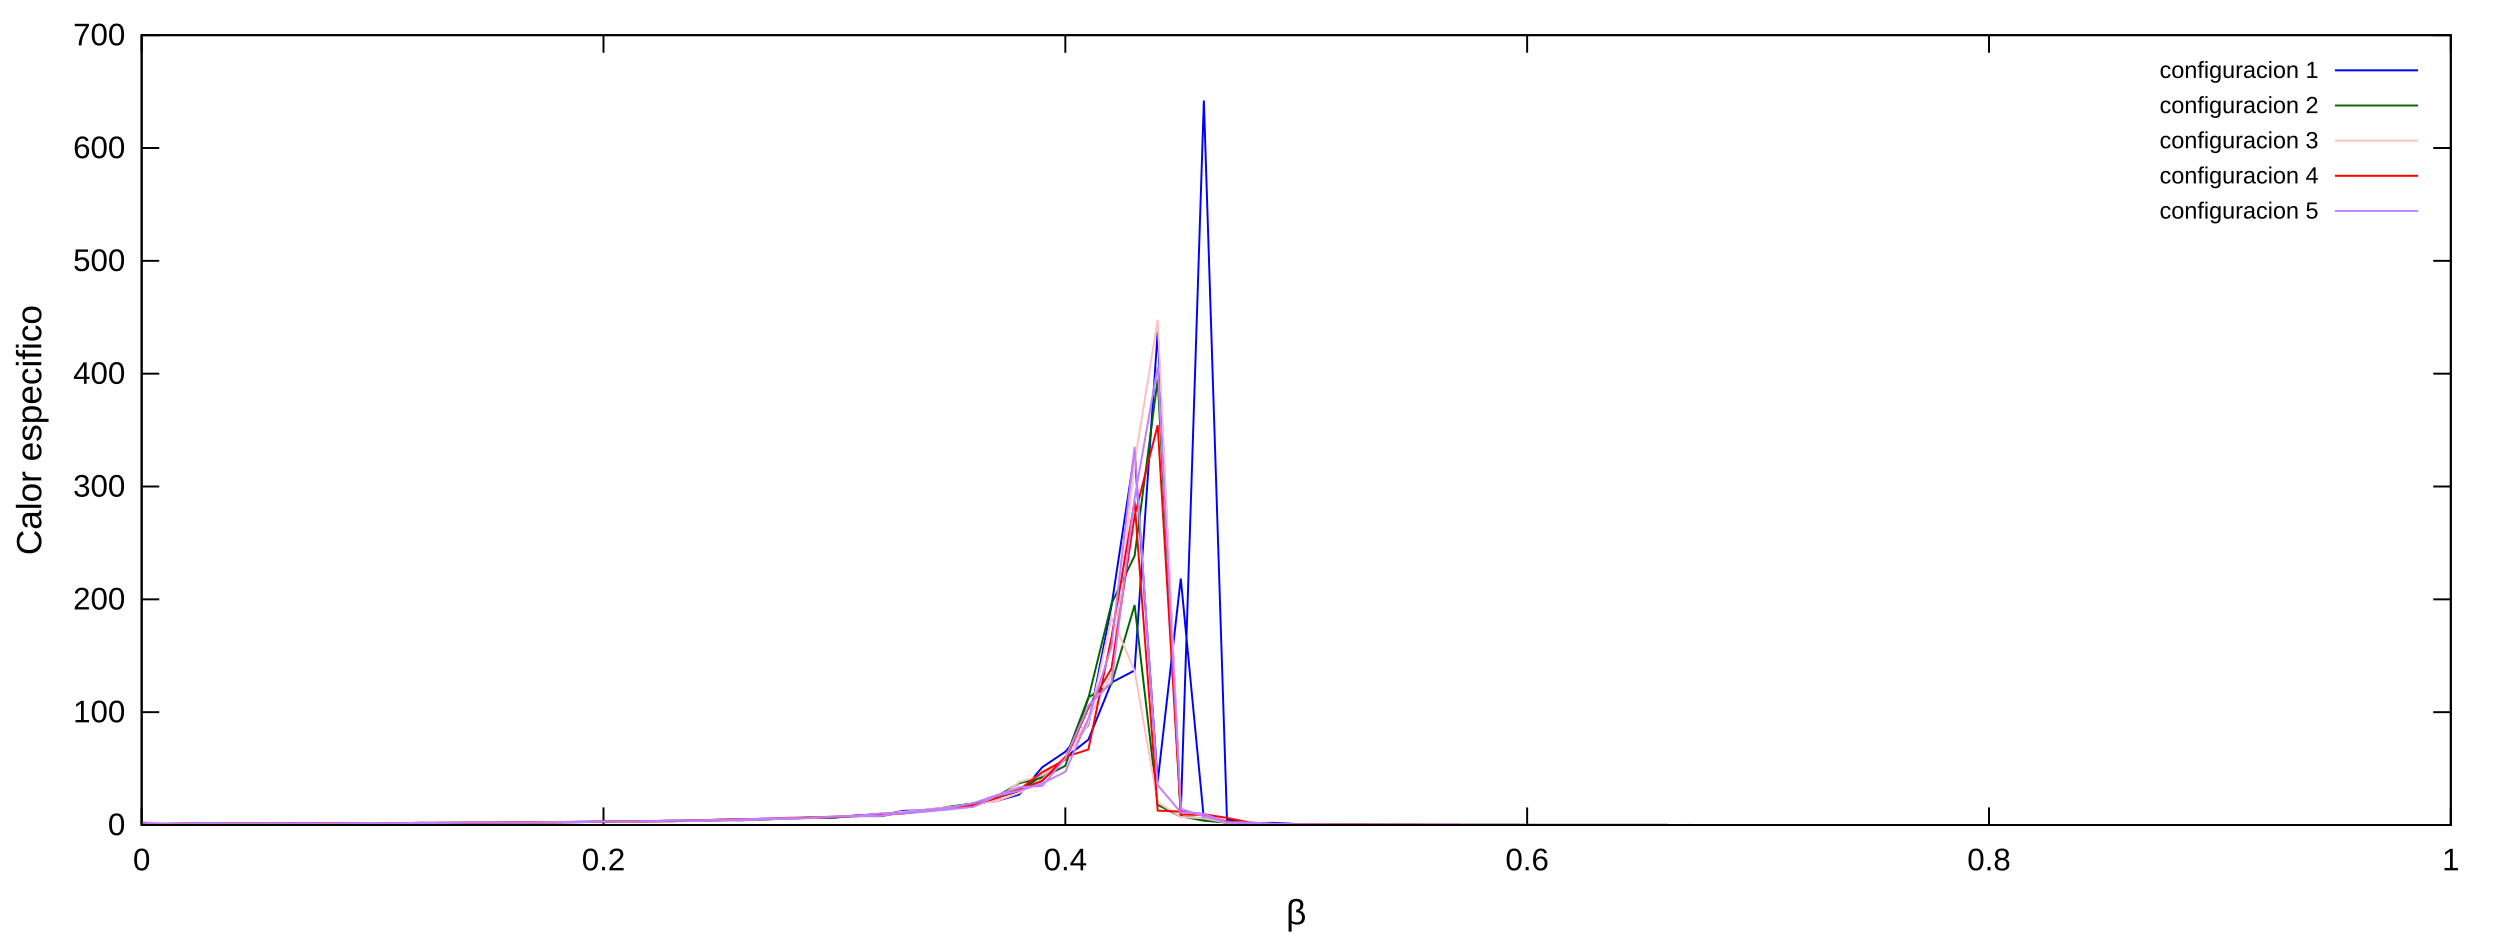
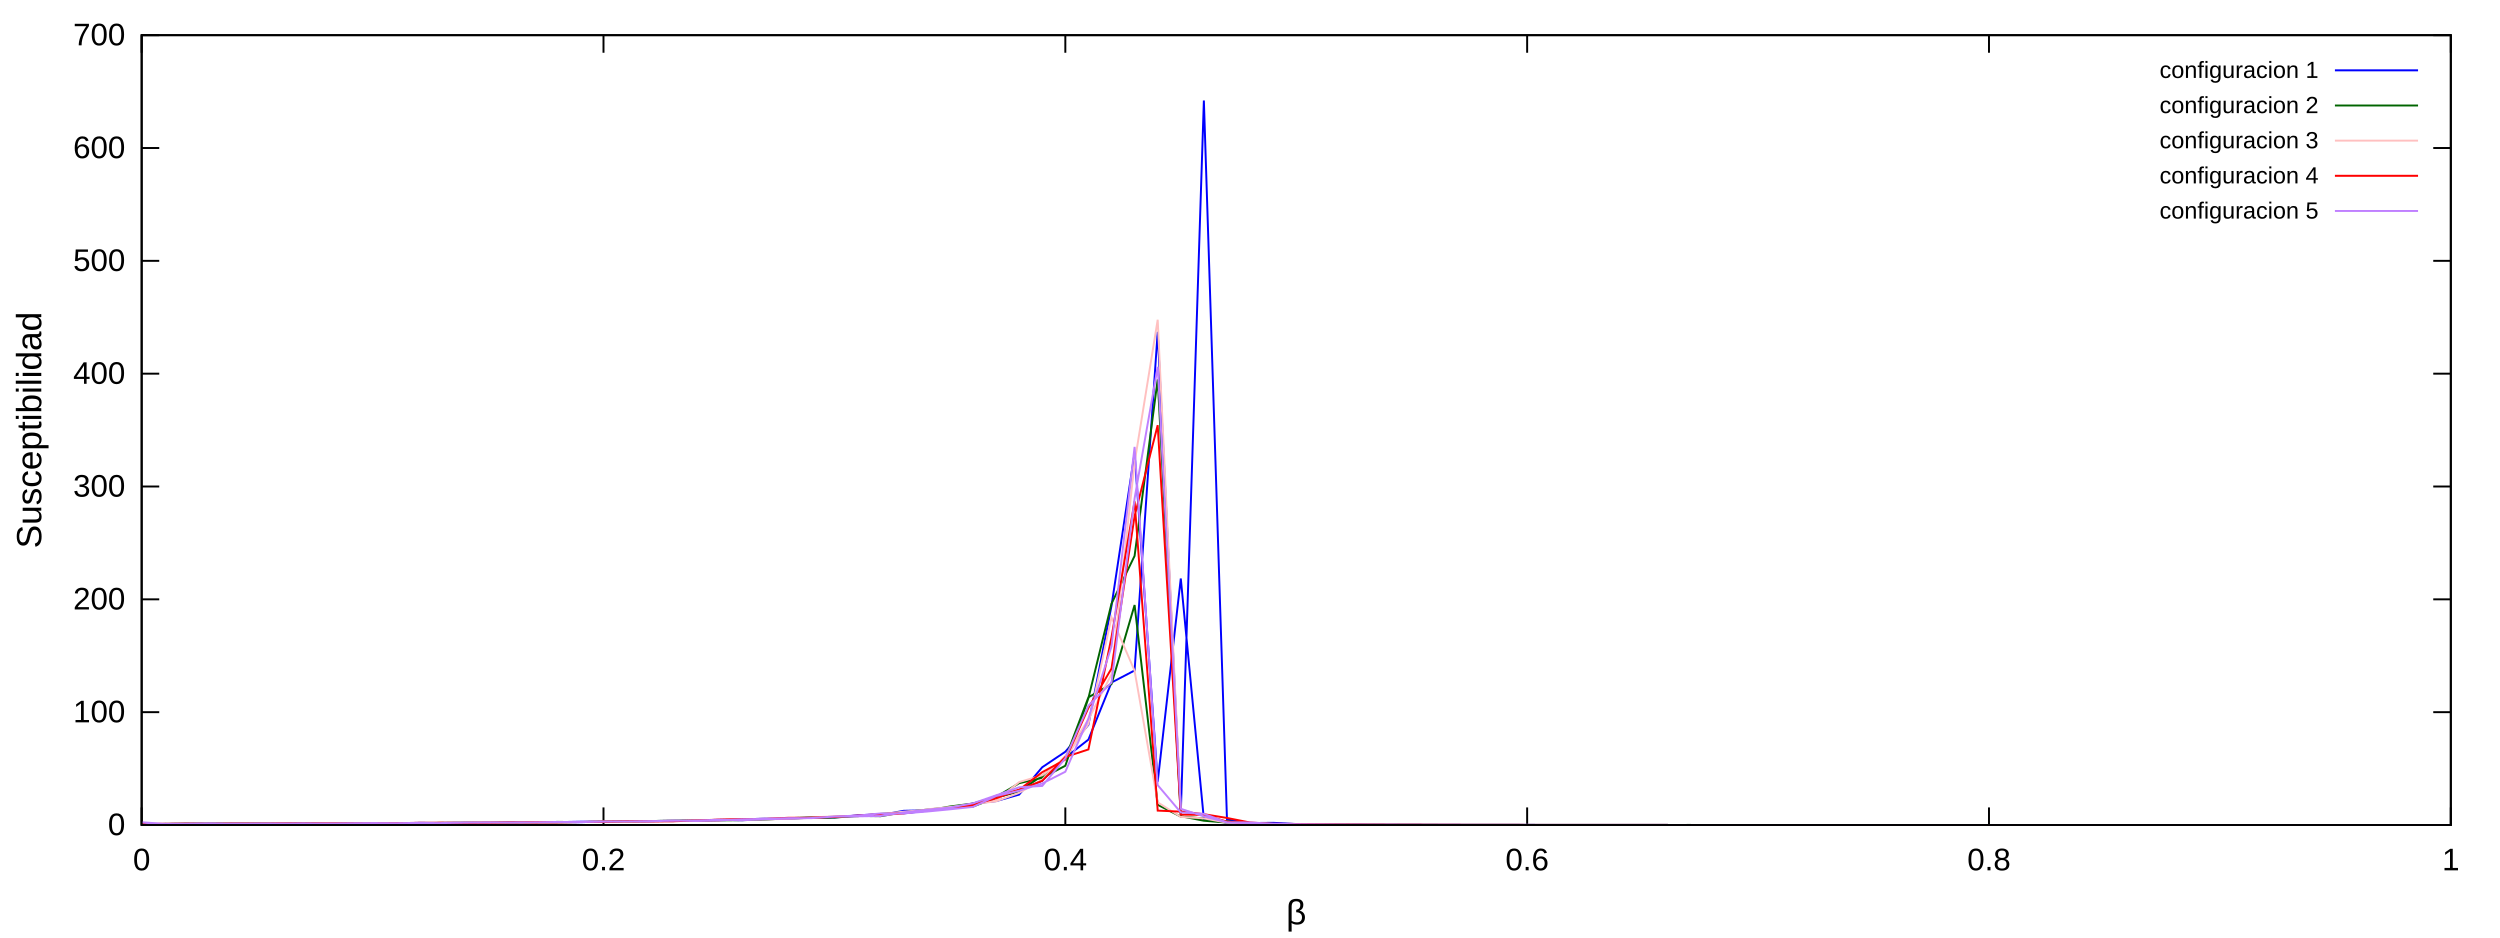
<svg xmlns="http://www.w3.org/2000/svg" xmlns:xlink="http://www.w3.org/1999/xlink" width="1280" height="480" viewBox="0 0 1280 480">
  <g id="gnuplot_canvas">
    <rect x="0" y="0" width="1280" height="480" fill="none" />
    <defs>
      <circle id="gpDot" r="0.5" stroke-width="0.5" stroke="currentColor" />
      <path id="gpPt0" stroke-width="0.222" stroke="currentColor" d="M-1,0 h2 M0,-1 v2" />
      <path id="gpPt1" stroke-width="0.222" stroke="currentColor" d="M-1,-1 L1,1 M1,-1 L-1,1" />
      <path id="gpPt2" stroke-width="0.222" stroke="currentColor" d="M-1,0 L1,0 M0,-1 L0,1 M-1,-1 L1,1 M-1,1 L1,-1" />
      <rect id="gpPt3" stroke-width="0.222" stroke="currentColor" x="-1" y="-1" width="2" height="2" />
      <rect id="gpPt4" stroke-width="0.222" stroke="currentColor" fill="currentColor" x="-1" y="-1" width="2" height="2" />
      <circle id="gpPt5" stroke-width="0.222" stroke="currentColor" cx="0" cy="0" r="1" />
      <use xlink:href="#gpPt5" id="gpPt6" fill="currentColor" stroke="none" />
      <path id="gpPt7" stroke-width="0.222" stroke="currentColor" d="M0,-1.33 L-1.33,0.67 L1.33,0.67 z" />
      <use xlink:href="#gpPt7" id="gpPt8" fill="currentColor" stroke="none" />
      <use xlink:href="#gpPt7" id="gpPt9" stroke="currentColor" transform="rotate(180)" />
      <use xlink:href="#gpPt9" id="gpPt10" fill="currentColor" stroke="none" />
      <use xlink:href="#gpPt3" id="gpPt11" stroke="currentColor" transform="rotate(45)" />
      <use xlink:href="#gpPt11" id="gpPt12" fill="currentColor" stroke="none" />
      <path id="gpPt13" stroke-width="0.222" stroke="currentColor" d="M0,1.330 L1.265,0.411 L0.782,-1.067 L-0.782,-1.076 L-1.265,0.411 z" />
      <use xlink:href="#gpPt13" id="gpPt14" fill="currentColor" stroke="none" />
      <filter id="textbox" filterUnits="objectBoundingBox" x="0" y="0" height="1" width="1">
        <feFlood flood-color="white" flood-opacity="1" result="bgnd" />
        <feComposite in="SourceGraphic" in2="bgnd" operator="atop" />
      </filter>
      <filter id="greybox" filterUnits="objectBoundingBox" x="0" y="0" height="1" width="1">
        <feFlood flood-color="lightgrey" flood-opacity="1" result="grey" />
        <feComposite in="SourceGraphic" in2="grey" operator="atop" />
      </filter>
    </defs>
    <g fill="none" color="white" stroke="currentColor" stroke-width="1.00" stroke-linecap="butt" stroke-linejoin="miter">
</g>
    <g fill="none" color="black" stroke="currentColor" stroke-width="1.00" stroke-linecap="butt" stroke-linejoin="miter">
      <path stroke="black" d="M72.53,422.40 L81.53,422.40 M1254.82,422.40 L1245.82,422.40  " />
      <g transform="translate(64.14,427.60)" stroke="none" fill="black" font-family="Arial" font-size="16.00" text-anchor="end">
        <text>
          <tspan font-family="Arial"> 0</tspan>
        </text>
      </g>
    </g>
    <g fill="none" color="black" stroke="currentColor" stroke-width="1.00" stroke-linecap="butt" stroke-linejoin="miter">
      <path stroke="black" d="M72.53,364.63 L81.53,364.63 M1254.82,364.63 L1245.82,364.63  " />
      <g transform="translate(64.14,369.83)" stroke="none" fill="black" font-family="Arial" font-size="16.00" text-anchor="end">
        <text>
          <tspan font-family="Arial"> 100</tspan>
        </text>
      </g>
    </g>
    <g fill="none" color="black" stroke="currentColor" stroke-width="1.00" stroke-linecap="butt" stroke-linejoin="miter">
      <path stroke="black" d="M72.53,306.86 L81.53,306.86 M1254.82,306.86 L1245.82,306.86  " />
      <g transform="translate(64.14,312.06)" stroke="none" fill="black" font-family="Arial" font-size="16.00" text-anchor="end">
        <text>
          <tspan font-family="Arial"> 200</tspan>
        </text>
      </g>
    </g>
    <g fill="none" color="black" stroke="currentColor" stroke-width="1.00" stroke-linecap="butt" stroke-linejoin="miter">
      <path stroke="black" d="M72.53,249.09 L81.53,249.09 M1254.82,249.09 L1245.82,249.09  " />
      <g transform="translate(64.14,254.29)" stroke="none" fill="black" font-family="Arial" font-size="16.00" text-anchor="end">
        <text>
          <tspan font-family="Arial"> 300</tspan>
        </text>
      </g>
    </g>
    <g fill="none" color="black" stroke="currentColor" stroke-width="1.00" stroke-linecap="butt" stroke-linejoin="miter">
      <path stroke="black" d="M72.53,191.32 L81.53,191.32 M1254.82,191.32 L1245.82,191.32  " />
      <g transform="translate(64.14,196.52)" stroke="none" fill="black" font-family="Arial" font-size="16.00" text-anchor="end">
        <text>
          <tspan font-family="Arial"> 400</tspan>
        </text>
      </g>
    </g>
    <g fill="none" color="black" stroke="currentColor" stroke-width="1.00" stroke-linecap="butt" stroke-linejoin="miter">
      <path stroke="black" d="M72.53,133.55 L81.53,133.55 M1254.82,133.55 L1245.82,133.55  " />
      <g transform="translate(64.14,138.75)" stroke="none" fill="black" font-family="Arial" font-size="16.00" text-anchor="end">
        <text>
          <tspan font-family="Arial"> 500</tspan>
        </text>
      </g>
    </g>
    <g fill="none" color="black" stroke="currentColor" stroke-width="1.00" stroke-linecap="butt" stroke-linejoin="miter">
      <path stroke="black" d="M72.53,75.78 L81.53,75.78 M1254.82,75.78 L1245.82,75.78  " />
      <g transform="translate(64.14,80.98)" stroke="none" fill="black" font-family="Arial" font-size="16.00" text-anchor="end">
        <text>
          <tspan font-family="Arial"> 600</tspan>
        </text>
      </g>
    </g>
    <g fill="none" color="black" stroke="currentColor" stroke-width="1.00" stroke-linecap="butt" stroke-linejoin="miter">
      <path stroke="black" d="M72.53,18.01 L81.53,18.01 M1254.82,18.01 L1245.82,18.01  " />
      <g transform="translate(64.14,23.21)" stroke="none" fill="black" font-family="Arial" font-size="16.00" text-anchor="end">
        <text>
          <tspan font-family="Arial"> 700</tspan>
        </text>
      </g>
    </g>
    <g fill="none" color="black" stroke="currentColor" stroke-width="1.00" stroke-linecap="butt" stroke-linejoin="miter">
      <path stroke="black" d="M72.53,422.40 L72.53,413.40 M72.53,18.01 L72.53,27.01  " />
      <g transform="translate(72.53,445.60)" stroke="none" fill="black" font-family="Arial" font-size="16.00" text-anchor="middle">
        <text>
          <tspan font-family="Arial"> 0</tspan>
        </text>
      </g>
    </g>
    <g fill="none" color="black" stroke="currentColor" stroke-width="1.00" stroke-linecap="butt" stroke-linejoin="miter">
      <path stroke="black" d="M308.99,422.40 L308.99,413.40 M308.99,18.01 L308.99,27.01  " />
      <g transform="translate(308.99,445.60)" stroke="none" fill="black" font-family="Arial" font-size="16.00" text-anchor="middle">
        <text>
          <tspan font-family="Arial"> 0.2</tspan>
        </text>
      </g>
    </g>
    <g fill="none" color="black" stroke="currentColor" stroke-width="1.00" stroke-linecap="butt" stroke-linejoin="miter">
      <path stroke="black" d="M545.45,422.40 L545.45,413.40 M545.45,18.01 L545.45,27.01  " />
      <g transform="translate(545.45,445.60)" stroke="none" fill="black" font-family="Arial" font-size="16.00" text-anchor="middle">
        <text>
          <tspan font-family="Arial"> 0.4</tspan>
        </text>
      </g>
    </g>
    <g fill="none" color="black" stroke="currentColor" stroke-width="1.00" stroke-linecap="butt" stroke-linejoin="miter">
      <path stroke="black" d="M781.90,422.40 L781.90,413.40 M781.90,18.01 L781.90,27.01  " />
      <g transform="translate(781.90,445.60)" stroke="none" fill="black" font-family="Arial" font-size="16.00" text-anchor="middle">
        <text>
          <tspan font-family="Arial"> 0.6</tspan>
        </text>
      </g>
    </g>
    <g fill="none" color="black" stroke="currentColor" stroke-width="1.00" stroke-linecap="butt" stroke-linejoin="miter">
      <path stroke="black" d="M1018.36,422.40 L1018.36,413.40 M1018.36,18.01 L1018.36,27.01  " />
      <g transform="translate(1018.36,445.60)" stroke="none" fill="black" font-family="Arial" font-size="16.00" text-anchor="middle">
        <text>
          <tspan font-family="Arial"> 0.8</tspan>
        </text>
      </g>
    </g>
    <g fill="none" color="black" stroke="currentColor" stroke-width="1.00" stroke-linecap="butt" stroke-linejoin="miter">
      <path stroke="black" d="M1254.82,422.40 L1254.82,413.40 M1254.82,18.01 L1254.82,27.01  " />
      <g transform="translate(1254.82,445.60)" stroke="none" fill="black" font-family="Arial" font-size="16.00" text-anchor="middle">
        <text>
          <tspan font-family="Arial"> 1</tspan>
        </text>
      </g>
    </g>
    <g fill="none" color="black" stroke="currentColor" stroke-width="1.00" stroke-linecap="butt" stroke-linejoin="miter">
</g>
    <g fill="none" color="black" stroke="currentColor" stroke-width="1.00" stroke-linecap="butt" stroke-linejoin="miter">
      <path stroke="black" d="M72.53,18.01 L72.53,422.40 L1254.82,422.40 L1254.82,18.01 L72.53,18.01 Z  " />
    </g>
    <g fill="none" color="black" stroke="currentColor" stroke-width="1.00" stroke-linecap="butt" stroke-linejoin="miter">
      <g transform="translate(21.13,220.21) rotate(270)" stroke="none" fill="black" font-family="Arial" font-size="18.00" text-anchor="middle">
        <text>
-           <tspan font-family="Arial">Calor especifico</tspan>
+           <tspan font-family="Arial">Susceptibilidad</tspan>
        </text>
      </g>
    </g>
    <g fill="none" color="black" stroke="currentColor" stroke-width="1.00" stroke-linecap="butt" stroke-linejoin="miter">
      <g transform="translate(663.67,473.25)" stroke="none" fill="black" font-family="Arial" font-size="18.00" text-anchor="middle">
        <text>
          <tspan font-family="Arial">β</tspan>
        </text>
      </g>
    </g>
    <g fill="none" color="black" stroke="currentColor" stroke-width="1.00" stroke-linecap="butt" stroke-linejoin="miter">
</g>
    <g id="gnuplot_plot_1">
      <g fill="none" color="black" stroke="currentColor" stroke-width="1.00" stroke-linecap="butt" stroke-linejoin="miter">
        <g transform="translate(1187.09,39.91)" stroke="none" fill="black" font-family="Arial" font-size="12.00" text-anchor="end">
          <text>
            <tspan font-family="Arial">configuracion 1</tspan>
          </text>
        </g>
      </g>
      <g fill="none" color="black" stroke="currentColor" stroke-width="1.00" stroke-linecap="butt" stroke-linejoin="miter">
        <path stroke="rgb(  0,   0, 255)" d="M1195.48,36.01 L1238.04,36.01 M72.53,422.17 L84.35,421.84 L96.18,421.78 L108.00,421.67 L119.82,421.71 L131.64,421.74   L143.47,421.69 L155.29,421.64 L167.11,421.63 L178.94,421.61 L190.76,421.46 L202.58,421.43 L214.40,421.39 L226.23,421.42   L238.05,421.24 L249.87,421.28 L261.70,421.16 L273.52,421.12 L285.34,420.93 L297.17,420.73 L308.99,420.64 L320.81,420.53   L332.63,420.39 L344.46,420.21 L356.28,420.15 L368.10,419.75 L379.93,419.60 L391.75,419.10 L403.57,419.19 L415.39,418.51   L427.22,418.51 L439.04,417.72 L450.86,417.33 L462.69,415.13 L474.51,414.87 L486.33,413.60 L498.15,411.42 L509.98,410.17   L521.80,406.83 L533.62,392.83 L545.45,384.89 L557.27,371.09 L569.09,310.16 L580.91,231.96 L592.74,400.24 L604.56,296.18   L616.38,419.36 L628.21,421.18 L640.03,421.40 L651.85,421.28 L663.68,421.90 L675.50,422.07 L687.32,422.13 L699.14,422.16   L710.97,422.26 L722.79,422.26 L734.61,422.29 L746.44,422.31 L758.26,422.32 L770.08,422.31 L781.90,422.33 L793.73,422.35   L805.55,422.36 L817.37,422.37 L829.20,422.37 L841.02,422.37 L852.84,422.37 L864.66,422.38 L876.49,422.38 L888.31,422.38   L900.13,422.38 L911.96,422.39 L923.78,422.39 L935.60,422.39 L947.42,422.39 L959.25,422.39 L971.07,422.39 L982.89,422.39   L994.72,422.39 L1006.54,422.39 L1018.36,422.39 L1030.18,422.39 L1042.01,422.40 L1053.83,422.40 L1065.65,422.40 L1077.48,422.40   L1089.30,422.40 L1101.12,422.40 L1112.95,422.40 L1124.77,422.40 L1136.59,422.40 L1148.41,422.40 L1160.24,422.40 L1172.06,422.40   L1183.88,422.40 L1195.71,422.40 L1207.53,422.40 L1219.35,422.40 L1231.17,422.40 L1243.00,422.40 L1254.82,422.40 L1243.00,422.40   L1231.17,422.40 L1219.35,422.40 L1207.53,422.40 L1195.71,422.40 L1183.88,422.40 L1172.06,422.40 L1160.24,422.40 L1148.41,422.40   L1136.59,422.40 L1124.77,422.40 L1112.95,422.40 L1101.12,422.40 L1089.30,422.40 L1077.48,422.40 L1065.65,422.40 L1053.83,422.40   L1042.01,422.40 L1030.18,422.40 L1018.36,422.39 L1006.54,422.39 L994.72,422.39 L982.89,422.39 L971.07,422.39 L959.25,422.39   L947.42,422.39 L935.60,422.39 L923.78,422.39 L911.96,422.39 L900.13,422.38 L888.31,422.38 L876.49,422.38 L864.66,422.38   L852.84,422.37 L841.02,422.37 L829.20,422.37 L817.37,422.36 L805.55,422.36 L793.73,422.35 L781.90,422.34 L770.08,422.34   L758.26,422.33 L746.44,422.30 L734.61,422.28 L722.79,422.26 L710.97,422.21 L699.14,422.21 L687.32,422.13 L675.50,422.04   L663.68,421.96 L651.85,421.85 L640.03,421.41 L628.21,419.58 L616.38,51.47 L604.56,416.52 L592.74,169.88 L580.91,343.28   L569.09,349.45 L557.27,378.67 L545.45,387.91 L533.62,399.69 L521.80,404.87 L509.98,408.30 L498.15,411.96 L486.33,413.38   L474.51,415.09 L462.69,416.47 L450.86,416.86 L439.04,417.45 L427.22,418.53 L415.39,418.60 L403.57,419.01 L391.75,419.34   L379.93,419.94 L368.10,419.75 L356.28,420.00 L344.46,420.41 L332.63,420.41 L320.81,420.60 L308.99,420.62 L297.17,420.96   L285.34,420.99 L273.52,421.07 L261.70,421.26 L249.87,421.27 L238.05,421.23 L226.23,421.32 L214.40,421.31 L202.58,421.53   L190.76,421.53 L178.94,421.58 L167.11,421.59 L155.29,421.73 L143.47,421.73 L131.64,421.70 L119.82,421.68 L108.00,421.72   L96.18,421.95 L84.35,421.82 L72.53,422.32  " />
      </g>
    </g>
    <g id="gnuplot_plot_2">
      <g fill="none" color="black" stroke="currentColor" stroke-width="1.00" stroke-linecap="butt" stroke-linejoin="miter">
        <g transform="translate(1187.09,57.91)" stroke="none" fill="black" font-family="Arial" font-size="12.00" text-anchor="end">
          <text>
            <tspan font-family="Arial">configuracion 2</tspan>
          </text>
        </g>
      </g>
      <g fill="none" color="black" stroke="currentColor" stroke-width="1.00" stroke-linecap="butt" stroke-linejoin="miter">
        <path stroke="rgb(  0, 100,   0)" d="M1195.48,54.01 L1238.04,54.01 M72.53,422.38 L84.35,421.88 L96.18,421.90 L108.00,421.87 L119.82,421.72 L131.64,421.60   L143.47,421.72 L155.29,421.61 L167.11,421.62 L178.94,421.47 L190.76,421.53 L202.58,421.45 L214.40,421.44 L226.23,421.33   L238.05,421.25 L249.87,421.25 L261.70,421.20 L273.52,421.01 L285.34,421.00 L297.17,420.87 L308.99,420.79 L320.81,420.55   L332.63,420.43 L344.46,420.22 L356.28,420.28 L368.10,420.04 L379.93,419.92 L391.75,419.66 L403.57,418.93 L415.39,418.45   L427.22,418.21 L439.04,417.90 L450.86,416.72 L462.69,415.88 L474.51,414.53 L486.33,413.32 L498.15,412.96 L509.98,408.43   L521.80,405.19 L533.62,397.17 L545.45,388.36 L557.27,357.03 L569.09,350.22 L580.91,309.77 L592.74,412.06 L604.56,418.11   L616.38,419.03 L628.21,420.54 L640.03,421.43 L651.85,421.85 L663.68,421.97 L675.50,422.09 L687.32,422.15 L699.14,422.21   L710.97,422.24 L722.79,422.24 L734.61,422.31 L746.44,422.31 L758.26,422.32 L770.08,422.33 L781.90,422.34 L793.73,422.35   L805.55,422.35 L817.37,422.36 L829.20,422.37 L841.02,422.37 L852.84,422.38 L864.66,422.37 L876.49,422.38 L888.31,422.38   L900.13,422.38 L911.96,422.39 L923.78,422.39 L935.60,422.39 L947.42,422.39 L959.25,422.39 L971.07,422.39 L982.89,422.39   L994.72,422.39 L1006.54,422.39 L1018.36,422.39 L1030.18,422.39 L1042.01,422.40 L1053.83,422.40 L1065.65,422.40 L1077.48,422.40   L1089.30,422.40 L1101.12,422.40 L1112.95,422.40 L1124.77,422.40 L1136.59,422.40 L1148.41,422.40 L1160.24,422.40 L1172.06,422.40   L1183.88,422.40 L1195.71,422.40 L1207.53,422.40 L1219.35,422.40 L1231.17,422.40 L1243.00,422.40 L1254.82,422.40 L1243.00,422.40   L1231.17,422.40 L1219.35,422.40 L1207.53,422.40 L1195.71,422.40 L1183.88,422.40 L1172.06,422.40 L1160.24,422.40 L1148.41,422.40   L1136.59,422.40 L1124.77,422.40 L1112.95,422.40 L1101.12,422.40 L1089.30,422.40 L1077.48,422.40 L1065.65,422.40 L1053.83,422.40   L1042.01,422.39 L1030.18,422.39 L1018.36,422.39 L1006.54,422.39 L994.72,422.39 L982.89,422.39 L971.07,422.39 L959.25,422.39   L947.42,422.39 L935.60,422.39 L923.78,422.39 L911.96,422.39 L900.13,422.39 L888.31,422.38 L876.49,422.38 L864.66,422.38   L852.84,422.37 L841.02,422.37 L829.20,422.37 L817.37,422.36 L805.55,422.36 L793.73,422.35 L781.90,422.34 L770.08,422.34   L758.26,422.32 L746.44,422.32 L734.61,422.30 L722.79,422.26 L710.97,422.25 L699.14,422.23 L687.32,422.14 L675.50,422.05   L663.68,422.04 L651.85,421.88 L640.03,421.52 L628.21,421.16 L616.38,420.22 L604.56,417.90 L592.74,194.24 L580.91,284.62   L569.09,309.07 L557.27,357.44 L545.45,392.06 L533.62,398.28 L521.80,401.00 L509.98,408.01 L498.15,411.40 L486.33,412.93   L474.51,415.06 L462.69,415.87 L450.86,417.90 L439.04,417.73 L427.22,418.60 L415.39,418.64 L403.57,419.20 L391.75,419.40   L379.93,419.88 L368.10,419.91 L356.28,420.07 L344.46,420.15 L332.63,420.40 L320.81,420.59 L308.99,420.71 L297.17,420.88   L285.34,420.82 L273.52,421.14 L261.70,421.11 L249.87,421.30 L238.05,421.34 L226.23,421.31 L214.40,421.48 L202.58,421.38   L190.76,421.55 L178.94,421.55 L167.11,421.53 L155.29,421.63 L143.47,421.74 L131.64,421.76 L119.82,421.70 L108.00,421.70   L96.18,421.69 L84.35,421.86 L72.53,422.36  " />
      </g>
    </g>
    <g id="gnuplot_plot_3">
      <g fill="none" color="black" stroke="currentColor" stroke-width="1.00" stroke-linecap="butt" stroke-linejoin="miter">
        <g transform="translate(1187.09,75.91)" stroke="none" fill="black" font-family="Arial" font-size="12.00" text-anchor="end">
          <text>
            <tspan font-family="Arial">configuracion 3</tspan>
          </text>
        </g>
      </g>
      <g fill="none" color="black" stroke="currentColor" stroke-width="1.00" stroke-linecap="butt" stroke-linejoin="miter">
        <path stroke="rgb(255, 192, 192)" d="M1195.48,72.01 L1238.04,72.01 M72.53,422.13 L84.35,421.84 L96.18,421.76 L108.00,421.70 L119.82,421.68 L131.64,421.66   L143.47,421.72 L155.29,421.72 L167.11,421.47 L178.94,421.60 L190.76,421.51 L202.58,421.50 L214.40,421.48 L226.23,421.39   L238.05,421.26 L249.87,421.35 L261.70,421.20 L273.52,421.24 L285.34,421.09 L297.17,420.91 L308.99,420.69 L320.81,420.73   L332.63,420.44 L344.46,420.14 L356.28,420.30 L368.10,419.61 L379.93,419.59 L391.75,419.10 L403.57,418.86 L415.39,418.54   L427.22,417.96 L439.04,417.82 L450.86,417.28 L462.69,416.53 L474.51,414.41 L486.33,413.22 L498.15,411.94 L509.98,409.89   L521.80,400.44 L533.62,396.95 L545.45,388.27 L557.27,370.71 L569.09,316.07 L580.91,343.43 L592.74,410.79 L604.56,418.25   L616.38,419.01 L628.21,421.21 L640.03,421.68 L651.85,421.89 L663.68,421.87 L675.50,422.02 L687.32,422.20 L699.14,422.18   L710.97,422.24 L722.79,422.27 L734.61,422.28 L746.44,422.31 L758.26,422.33 L770.08,422.34 L781.90,422.34 L793.73,422.35   L805.55,422.35 L817.37,422.36 L829.20,422.37 L841.02,422.37 L852.84,422.37 L864.66,422.38 L876.49,422.38 L888.31,422.38   L900.13,422.38 L911.96,422.38 L923.78,422.39 L935.60,422.39 L947.42,422.39 L959.25,422.39 L971.07,422.39 L982.89,422.39   L994.72,422.39 L1006.54,422.39 L1018.36,422.40 L1030.18,422.39 L1042.01,422.40 L1053.83,422.40 L1065.65,422.40 L1077.48,422.40   L1089.30,422.40 L1101.12,422.40 L1112.95,422.40 L1124.77,422.40 L1136.59,422.40 L1148.41,422.40 L1160.24,422.40 L1172.06,422.40   L1183.88,422.40 L1195.71,422.40 L1207.53,422.40 L1219.35,422.40 L1231.17,422.40 L1243.00,422.40 L1254.82,422.40 L1243.00,422.40   L1231.17,422.40 L1219.35,422.40 L1207.53,422.40 L1195.71,422.40 L1183.88,422.40 L1172.06,422.40 L1160.24,422.40 L1148.41,422.40   L1136.59,422.40 L1124.77,422.40 L1112.95,422.40 L1101.12,422.40 L1089.30,422.40 L1077.48,422.40 L1065.65,422.40 L1053.83,422.40   L1042.01,422.40 L1030.18,422.40 L1018.36,422.39 L1006.54,422.39 L994.72,422.39 L982.89,422.39 L971.07,422.39 L959.25,422.39   L947.42,422.39 L935.60,422.39 L923.78,422.39 L911.96,422.38 L900.13,422.38 L888.31,422.38 L876.49,422.38 L864.66,422.38   L852.84,422.37 L841.02,422.37 L829.20,422.36 L817.37,422.36 L805.55,422.35 L793.73,422.35 L781.90,422.34 L770.08,422.33   L758.26,422.32 L746.44,422.32 L734.61,422.29 L722.79,422.25 L710.97,422.23 L699.14,422.20 L687.32,422.14 L675.50,422.11   L663.68,421.96 L651.85,421.92 L640.03,421.48 L628.21,421.22 L616.38,417.66 L604.56,414.42 L592.74,163.70 L580.91,236.85   L569.09,345.26 L557.27,368.29 L545.45,387.04 L533.62,399.20 L521.80,405.94 L509.98,410.29 L498.15,411.66 L486.33,413.26   L474.51,414.62 L462.69,415.58 L450.86,416.83 L439.04,417.92 L427.22,417.91 L415.39,418.75 L403.57,419.24 L391.75,419.54   L379.93,419.62 L368.10,419.90 L356.28,420.01 L344.46,420.42 L332.63,420.47 L320.81,420.66 L308.99,420.61 L297.17,420.92   L285.34,420.89 L273.52,420.94 L261.70,421.22 L249.87,421.22 L238.05,421.21 L226.23,421.24 L214.40,421.49 L202.58,421.51   L190.76,421.55 L178.94,421.63 L167.11,421.57 L155.29,421.72 L143.47,421.64 L131.64,421.70 L119.82,421.71 L108.00,421.77   L96.18,421.78 L84.35,421.91 L72.53,422.13  " />
      </g>
    </g>
    <g id="gnuplot_plot_4">
      <g fill="none" color="black" stroke="currentColor" stroke-width="1.00" stroke-linecap="butt" stroke-linejoin="miter">
        <g transform="translate(1187.09,93.91)" stroke="none" fill="black" font-family="Arial" font-size="12.00" text-anchor="end">
          <text>
            <tspan font-family="Arial">configuracion 4</tspan>
          </text>
        </g>
      </g>
      <g fill="none" color="black" stroke="currentColor" stroke-width="1.00" stroke-linecap="butt" stroke-linejoin="miter">
        <path stroke="rgb(255,   0,   0)" d="M1195.48,90.01 L1238.04,90.01 M72.53,422.32 L84.35,421.94 L96.18,421.82 L108.00,421.76 L119.82,421.84 L131.64,421.76   L143.47,421.59 L155.29,421.58 L167.11,421.57 L178.94,421.61 L190.76,421.50 L202.58,421.45 L214.40,421.35 L226.23,421.42   L238.05,421.27 L249.87,421.19 L261.70,421.09 L273.52,421.01 L285.34,420.97 L297.17,420.86 L308.99,420.69 L320.81,420.53   L332.63,420.62 L344.46,420.45 L356.28,420.08 L368.10,419.65 L379.93,419.40 L391.75,419.35 L403.57,418.70 L415.39,418.74   L427.22,418.25 L439.04,417.68 L450.86,417.22 L462.69,416.35 L474.51,414.87 L486.33,413.88 L498.15,412.41 L509.98,407.49   L521.80,404.30 L533.62,399.79 L545.45,387.57 L557.27,383.72 L569.09,326.27 L580.91,256.70 L592.74,415.03 L604.56,415.56   L616.38,416.86 L628.21,418.79 L640.03,421.12 L651.85,421.84 L663.68,421.98 L675.50,422.10 L687.32,422.19 L699.14,422.22   L710.97,422.25 L722.79,422.25 L734.61,422.29 L746.44,422.31 L758.26,422.32 L770.08,422.34 L781.90,422.34 L793.73,422.35   L805.55,422.35 L817.37,422.36 L829.20,422.37 L841.02,422.37 L852.84,422.37 L864.66,422.38 L876.49,422.38 L888.31,422.38   L900.13,422.38 L911.96,422.38 L923.78,422.39 L935.60,422.39 L947.42,422.39 L959.25,422.39 L971.07,422.39 L982.89,422.39   L994.72,422.39 L1006.54,422.39 L1018.36,422.39 L1030.18,422.39 L1042.01,422.40 L1053.83,422.40 L1065.65,422.40 L1077.48,422.40   L1089.30,422.40 L1101.12,422.40 L1112.95,422.40 L1124.77,422.40 L1136.59,422.40 L1148.41,422.40 L1160.24,422.40 L1172.06,422.40   L1183.88,422.40 L1195.71,422.40 L1207.53,422.40 L1219.35,422.40 L1231.17,422.40 L1243.00,422.40 L1254.82,422.40 L1243.00,422.40   L1231.17,422.40 L1219.35,422.40 L1207.53,422.40 L1195.71,422.40 L1183.88,422.40 L1172.06,422.40 L1160.24,422.40 L1148.41,422.40   L1136.59,422.40 L1124.77,422.40 L1112.95,422.40 L1101.12,422.40 L1089.30,422.40 L1077.48,422.40 L1065.65,422.40 L1053.83,422.40   L1042.01,422.40 L1030.18,422.39 L1018.36,422.39 L1006.54,422.39 L994.72,422.39 L982.89,422.39 L971.07,422.39 L959.25,422.39   L947.42,422.39 L935.60,422.39 L923.78,422.39 L911.96,422.39 L900.13,422.38 L888.31,422.38 L876.49,422.38 L864.66,422.38   L852.84,422.38 L841.02,422.37 L829.20,422.37 L817.37,422.36 L805.55,422.36 L793.73,422.35 L781.90,422.34 L770.08,422.32   L758.26,422.32 L746.44,422.30 L734.61,422.30 L722.79,422.26 L710.97,422.24 L699.14,422.20 L687.32,422.15 L675.50,422.08   L663.68,421.87 L651.85,421.80 L640.03,421.45 L628.21,420.68 L616.38,417.22 L604.56,417.08 L592.74,217.69 L580.91,264.22   L569.09,342.27 L557.27,362.40 L545.45,388.90 L533.62,395.36 L521.80,404.38 L509.98,408.73 L498.15,411.99 L486.33,413.88   L474.51,414.85 L462.69,416.39 L450.86,416.83 L439.04,417.60 L427.22,418.29 L415.39,418.65 L403.57,418.93 L391.75,419.34   L379.93,419.41 L368.10,419.95 L356.28,420.09 L344.46,420.50 L332.63,420.48 L320.81,420.47 L308.99,420.84 L297.17,420.87   L285.34,421.03 L273.52,421.07 L261.70,421.03 L249.87,421.24 L238.05,421.30 L226.23,421.24 L214.40,421.27 L202.58,421.48   L190.76,421.61 L178.94,421.52 L167.11,421.65 L155.29,421.61 L143.47,421.70 L131.64,421.68 L119.82,421.67 L108.00,421.78   L96.18,421.70 L84.35,421.78 L72.53,421.82  " />
      </g>
    </g>
    <g id="gnuplot_plot_5">
      <g fill="none" color="black" stroke="currentColor" stroke-width="1.00" stroke-linecap="butt" stroke-linejoin="miter">
        <g transform="translate(1187.09,111.91)" stroke="none" fill="black" font-family="Arial" font-size="12.00" text-anchor="end">
          <text>
            <tspan font-family="Arial">configuracion 5</tspan>
          </text>
        </g>
      </g>
      <g fill="none" color="black" stroke="currentColor" stroke-width="1.00" stroke-linecap="butt" stroke-linejoin="miter">
        <path stroke="rgb(192, 128, 255)" d="M1195.48,108.01 L1238.04,108.01 M72.53,422.32 L84.35,421.85 L96.18,421.73 L108.00,421.61 L119.82,421.80 L131.64,421.63   L143.47,421.65 L155.29,421.60 L167.11,421.60 L178.94,421.58 L190.76,421.40 L202.58,421.47 L214.40,421.30 L226.23,421.42   L238.05,421.21 L249.87,421.08 L261.70,421.15 L273.52,421.05 L285.34,420.83 L297.17,420.92 L308.99,420.70 L320.81,420.57   L332.63,420.60 L344.46,420.11 L356.28,420.35 L368.10,420.08 L379.93,419.48 L391.75,419.24 L403.57,418.88 L415.39,418.90   L427.22,418.04 L439.04,417.59 L450.86,416.48 L462.69,416.46 L474.51,415.52 L486.33,414.38 L498.15,413.13 L509.98,407.58   L521.80,404.86 L533.62,401.14 L545.45,395.13 L557.27,367.90 L569.09,330.95 L580.91,228.81 L592.74,401.99 L604.56,415.95   L616.38,416.70 L628.21,421.03 L640.03,421.09 L651.85,421.76 L663.68,421.99 L675.50,422.08 L687.32,422.16 L699.14,422.20   L710.97,422.25 L722.79,422.29 L734.61,422.29 L746.44,422.30 L758.26,422.32 L770.08,422.33 L781.90,422.34 L793.73,422.35   L805.55,422.36 L817.37,422.36 L829.20,422.37 L841.02,422.37 L852.84,422.37 L864.66,422.38 L876.49,422.38 L888.31,422.38   L900.13,422.38 L911.96,422.38 L923.78,422.39 L935.60,422.39 L947.42,422.39 L959.25,422.39 L971.07,422.39 L982.89,422.39   L994.72,422.39 L1006.54,422.39 L1018.36,422.40 L1030.18,422.40 L1042.01,422.40 L1053.83,422.40 L1065.65,422.40 L1077.48,422.40   L1089.30,422.40 L1101.12,422.40 L1112.95,422.40 L1124.77,422.40 L1136.59,422.40 L1148.41,422.40 L1160.24,422.40 L1172.06,422.40   L1183.88,422.40 L1195.71,422.40 L1207.53,422.40 L1219.35,422.40 L1231.17,422.40 L1243.00,422.40 L1254.82,422.40 L1243.00,422.40   L1231.17,422.40 L1219.35,422.40 L1207.53,422.40 L1195.71,422.40 L1183.88,422.40 L1172.06,422.40 L1160.24,422.40 L1148.41,422.40   L1136.59,422.40 L1124.77,422.40 L1112.95,422.40 L1101.12,422.40 L1089.30,422.40 L1077.48,422.40 L1065.65,422.40 L1053.83,422.40   L1042.01,422.39 L1030.18,422.39 L1018.36,422.39 L1006.54,422.39 L994.72,422.39 L982.89,422.39 L971.07,422.39 L959.25,422.39   L947.42,422.39 L935.60,422.39 L923.78,422.39 L911.96,422.39 L900.13,422.39 L888.31,422.38 L876.49,422.38 L864.66,422.38   L852.84,422.37 L841.02,422.37 L829.20,422.37 L817.37,422.36 L805.55,422.36 L793.73,422.35 L781.90,422.34 L770.08,422.34   L758.26,422.33 L746.44,422.30 L734.61,422.28 L722.79,422.26 L710.97,422.22 L699.14,422.20 L687.32,422.18 L675.50,422.10   L663.68,421.97 L651.85,421.76 L640.03,421.62 L628.21,421.04 L616.38,417.98 L604.56,414.10 L592.74,187.82 L580.91,255.19   L569.09,349.45 L557.27,361.28 L545.45,388.26 L533.62,402.40 L521.80,403.09 L509.98,407.22 L498.15,411.31 L486.33,413.49   L474.51,414.61 L462.69,415.98 L450.86,417.79 L439.04,417.97 L427.22,418.09 L415.39,418.83 L403.57,419.18 L391.75,419.45   L379.93,419.96 L368.10,419.71 L356.28,420.10 L344.46,420.25 L332.63,420.41 L320.81,420.58 L308.99,420.67 L297.17,420.75   L285.34,420.92 L273.52,421.04 L261.70,421.08 L249.87,421.14 L238.05,421.21 L226.23,421.38 L214.40,421.42 L202.58,421.50   L190.76,421.41 L178.94,421.50 L167.11,421.67 L155.29,421.54 L143.47,421.70 L131.64,421.71 L119.82,421.72 L108.00,421.75   L96.18,421.74 L84.35,421.82 L72.53,420.99  " />
      </g>
    </g>
    <g fill="none" color="white" stroke="rgb(192, 128, 255)" stroke-width="2.00" stroke-linecap="butt" stroke-linejoin="miter">
</g>
    <g fill="none" color="black" stroke="currentColor" stroke-width="2.00" stroke-linecap="butt" stroke-linejoin="miter">
</g>
    <g fill="none" color="black" stroke="black" stroke-width="1.00" stroke-linecap="butt" stroke-linejoin="miter">
</g>
    <g fill="none" color="black" stroke="currentColor" stroke-width="1.00" stroke-linecap="butt" stroke-linejoin="miter">
      <path stroke="black" d="M72.53,18.01 L72.53,422.40 L1254.82,422.40 L1254.82,18.01 L72.53,18.01 Z  " />
    </g>
    <g fill="none" color="black" stroke="currentColor" stroke-width="1.00" stroke-linecap="butt" stroke-linejoin="miter">
</g>
  </g>
</svg>
